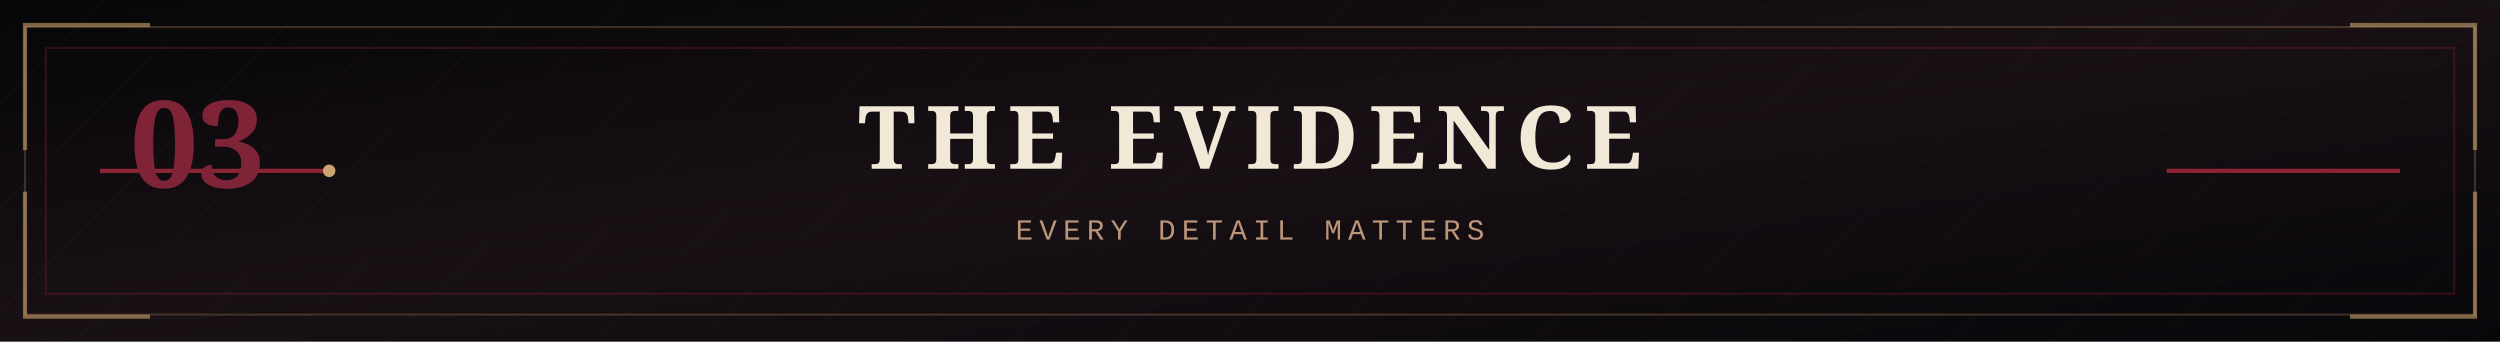
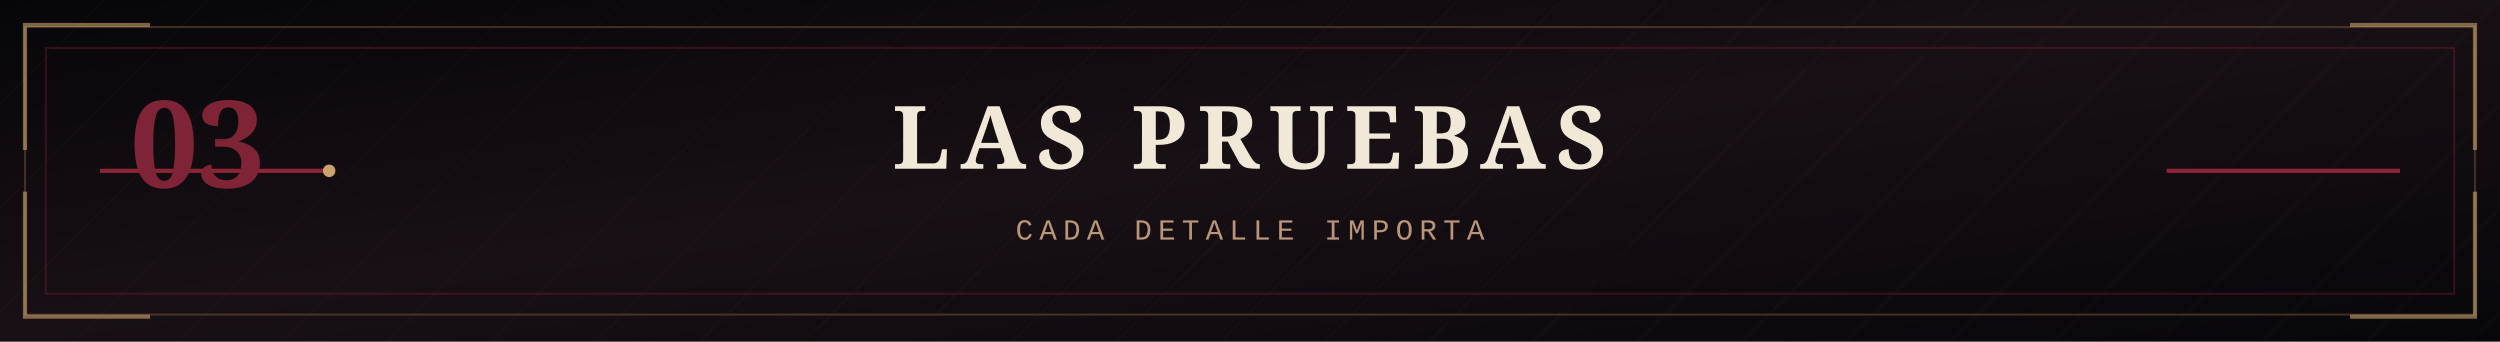
<svg xmlns="http://www.w3.org/2000/svg" width="1200" height="164" viewBox="0 0 1200 164" role="img" aria-label="DeustoMurder noir portfolio illustration">
  <defs>
    <linearGradient id="bg" x2="1" y2="1">
      <stop stop-color="#060608" />
      <stop offset=".48" stop-color="#181015" />
      <stop offset="1" stop-color="#07070A" />
    </linearGradient>
    <linearGradient id="gold" x2="1" y2=".2">
      <stop stop-color="#6A4D34" />
      <stop offset=".32" stop-color="#D3B184" />
      <stop offset=".64" stop-color="#F5E1B7" />
      <stop offset="1" stop-color="#7B5337" />
    </linearGradient>
    <linearGradient id="blood" x2="1" y2=".4">
      <stop stop-color="#26070E" />
      <stop offset=".5" stop-color="#991E39" />
      <stop offset="1" stop-color="#360916" />
    </linearGradient>
    <radialGradient id="glow">
      <stop stop-color="#8C2036" stop-opacity=".5" />
      <stop offset="1" stop-color="#8C2036" stop-opacity="0" />
    </radialGradient>
    <radialGradient id="moon">
      <stop stop-color="#A44752" />
      <stop offset=".65" stop-color="#72202F" />
      <stop offset="1" stop-color="#310916" />
    </radialGradient>
    <pattern id="noise" width="100" height="100" patternUnits="userSpaceOnUse">
      <path d="M0 100L100 0M-50 100L50 0M50 100L150 0" stroke="#C4A37B" stroke-opacity=".022" stroke-width="1" />
    </pattern>
    <filter id="shadow" x="-20%" y="-50%" width="140%" height="200%">
      <feGaussianBlur stdDeviation="6" />
    </filter>
  </defs>
  <style>
 .serif{font-family:Georgia,'Noto Serif',serif; font-weight:bold}
 .mono{font-family:'Courier New',monospace; font-weight:bold}
 .small{font-family:'Courier New',monospace; letter-spacing:3px}
 @keyframes heartbeat{0%,100%{opacity:.55}50%{opacity:1}}
 @keyframes waft{0%,100%{transform:translateX(0px)}50%{transform:translateX(34px)}}
 @keyframes twinkle{0%,100%{opacity:.05}50%{opacity:.42}}
 @keyframes dash{to{stroke-dashoffset:-60}}
 @keyframes reveal{0%{opacity:0;transform:translateY(12px)}100%{opacity:1;transform:translateY(0)}}
 .heartbeat{animation:heartbeat 5s ease-in-out infinite}.waft{animation:waft 10s ease-in-out infinite}
 .twinkle{animation:twinkle 4s ease-in-out infinite}.reveal{animation:reveal 1.8s both}
 .signal{stroke-dasharray:6 10;animation:dash 15s linear infinite}
 @media(prefers-reduced-motion:reduce){*{animation:none!important}}
 
</style>
  <rect width="1200" height="164" fill="url(#bg)" />
  <rect width="1200" height="164" fill="url(#noise)" />
  <rect x="12" y="13" width="1176" height="138" fill="none" stroke="#76543F" stroke-opacity=".5" />
  <rect x="22" y="23" width="1156" height="118" fill="none" stroke="#7A192C" stroke-opacity=".4" />
  <path d="M48 82H159M1040 82H1152" stroke="#8D2436" stroke-width="2" />
  <circle cx="158" cy="82" r="3" fill="#CBA36C" />
  <text x="95" y="90" class="serif" font-size="58" fill="#7F2337" text-anchor="middle">03</text>
-   <text x="600" y="81" class="serif" font-size="42" letter-spacing="5" fill="#F2E8D7" text-anchor="middle">THE EVIDENCE</text>
-   <text x="600" y="115" class="small" font-size="14" letter-spacing="2.2" fill="#BA9578" text-anchor="middle">EVERY DETAIL MATTERS</text>
+   <text x="600" y="81" class="serif" font-size="42.0" letter-spacing="5" fill="#F2E8D7" text-anchor="middle">LAS PRUEBAS</text>
+   <text x="600" y="115" class="small" font-size="14.0" letter-spacing="2.2" fill="#BA9578" text-anchor="middle">CADA DETALLE IMPORTA</text>
  <path d="M72 12H12V72 M1128 12H1188V72 M72 152H12V92 M1128 152H1188V92" fill="none" stroke="#CAA46F" stroke-opacity=".6" stroke-width="2" />
</svg>
